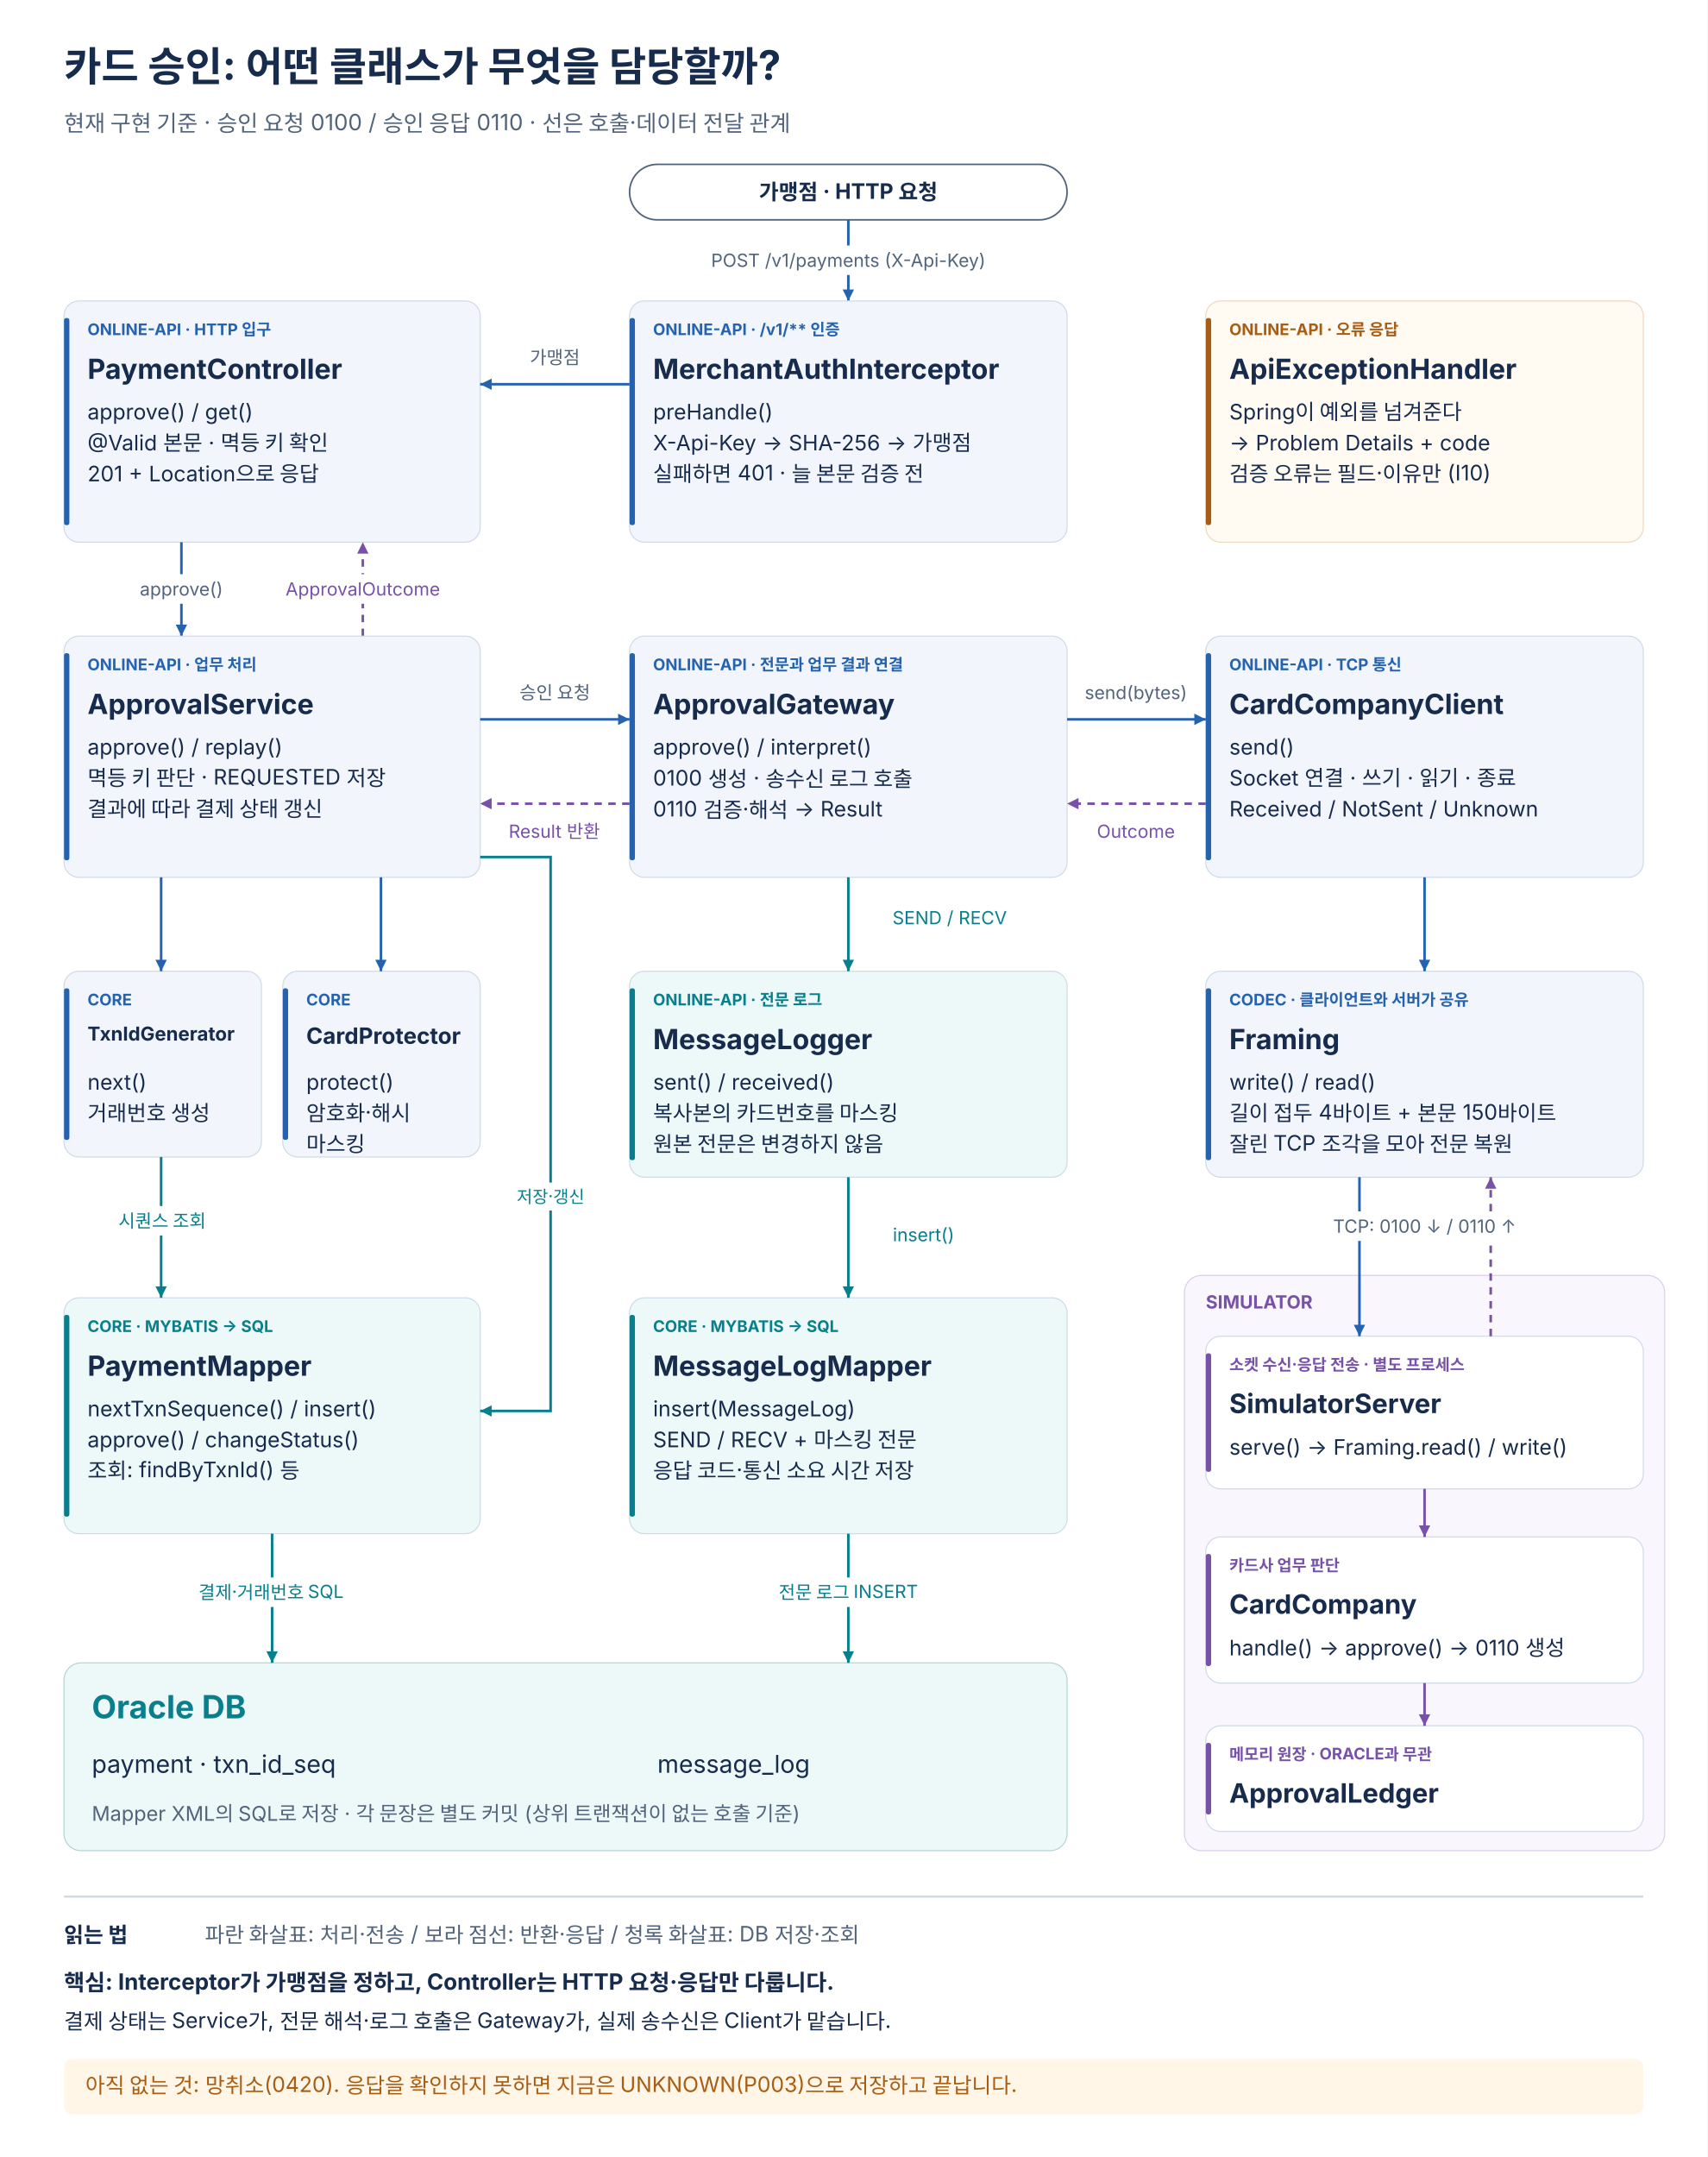
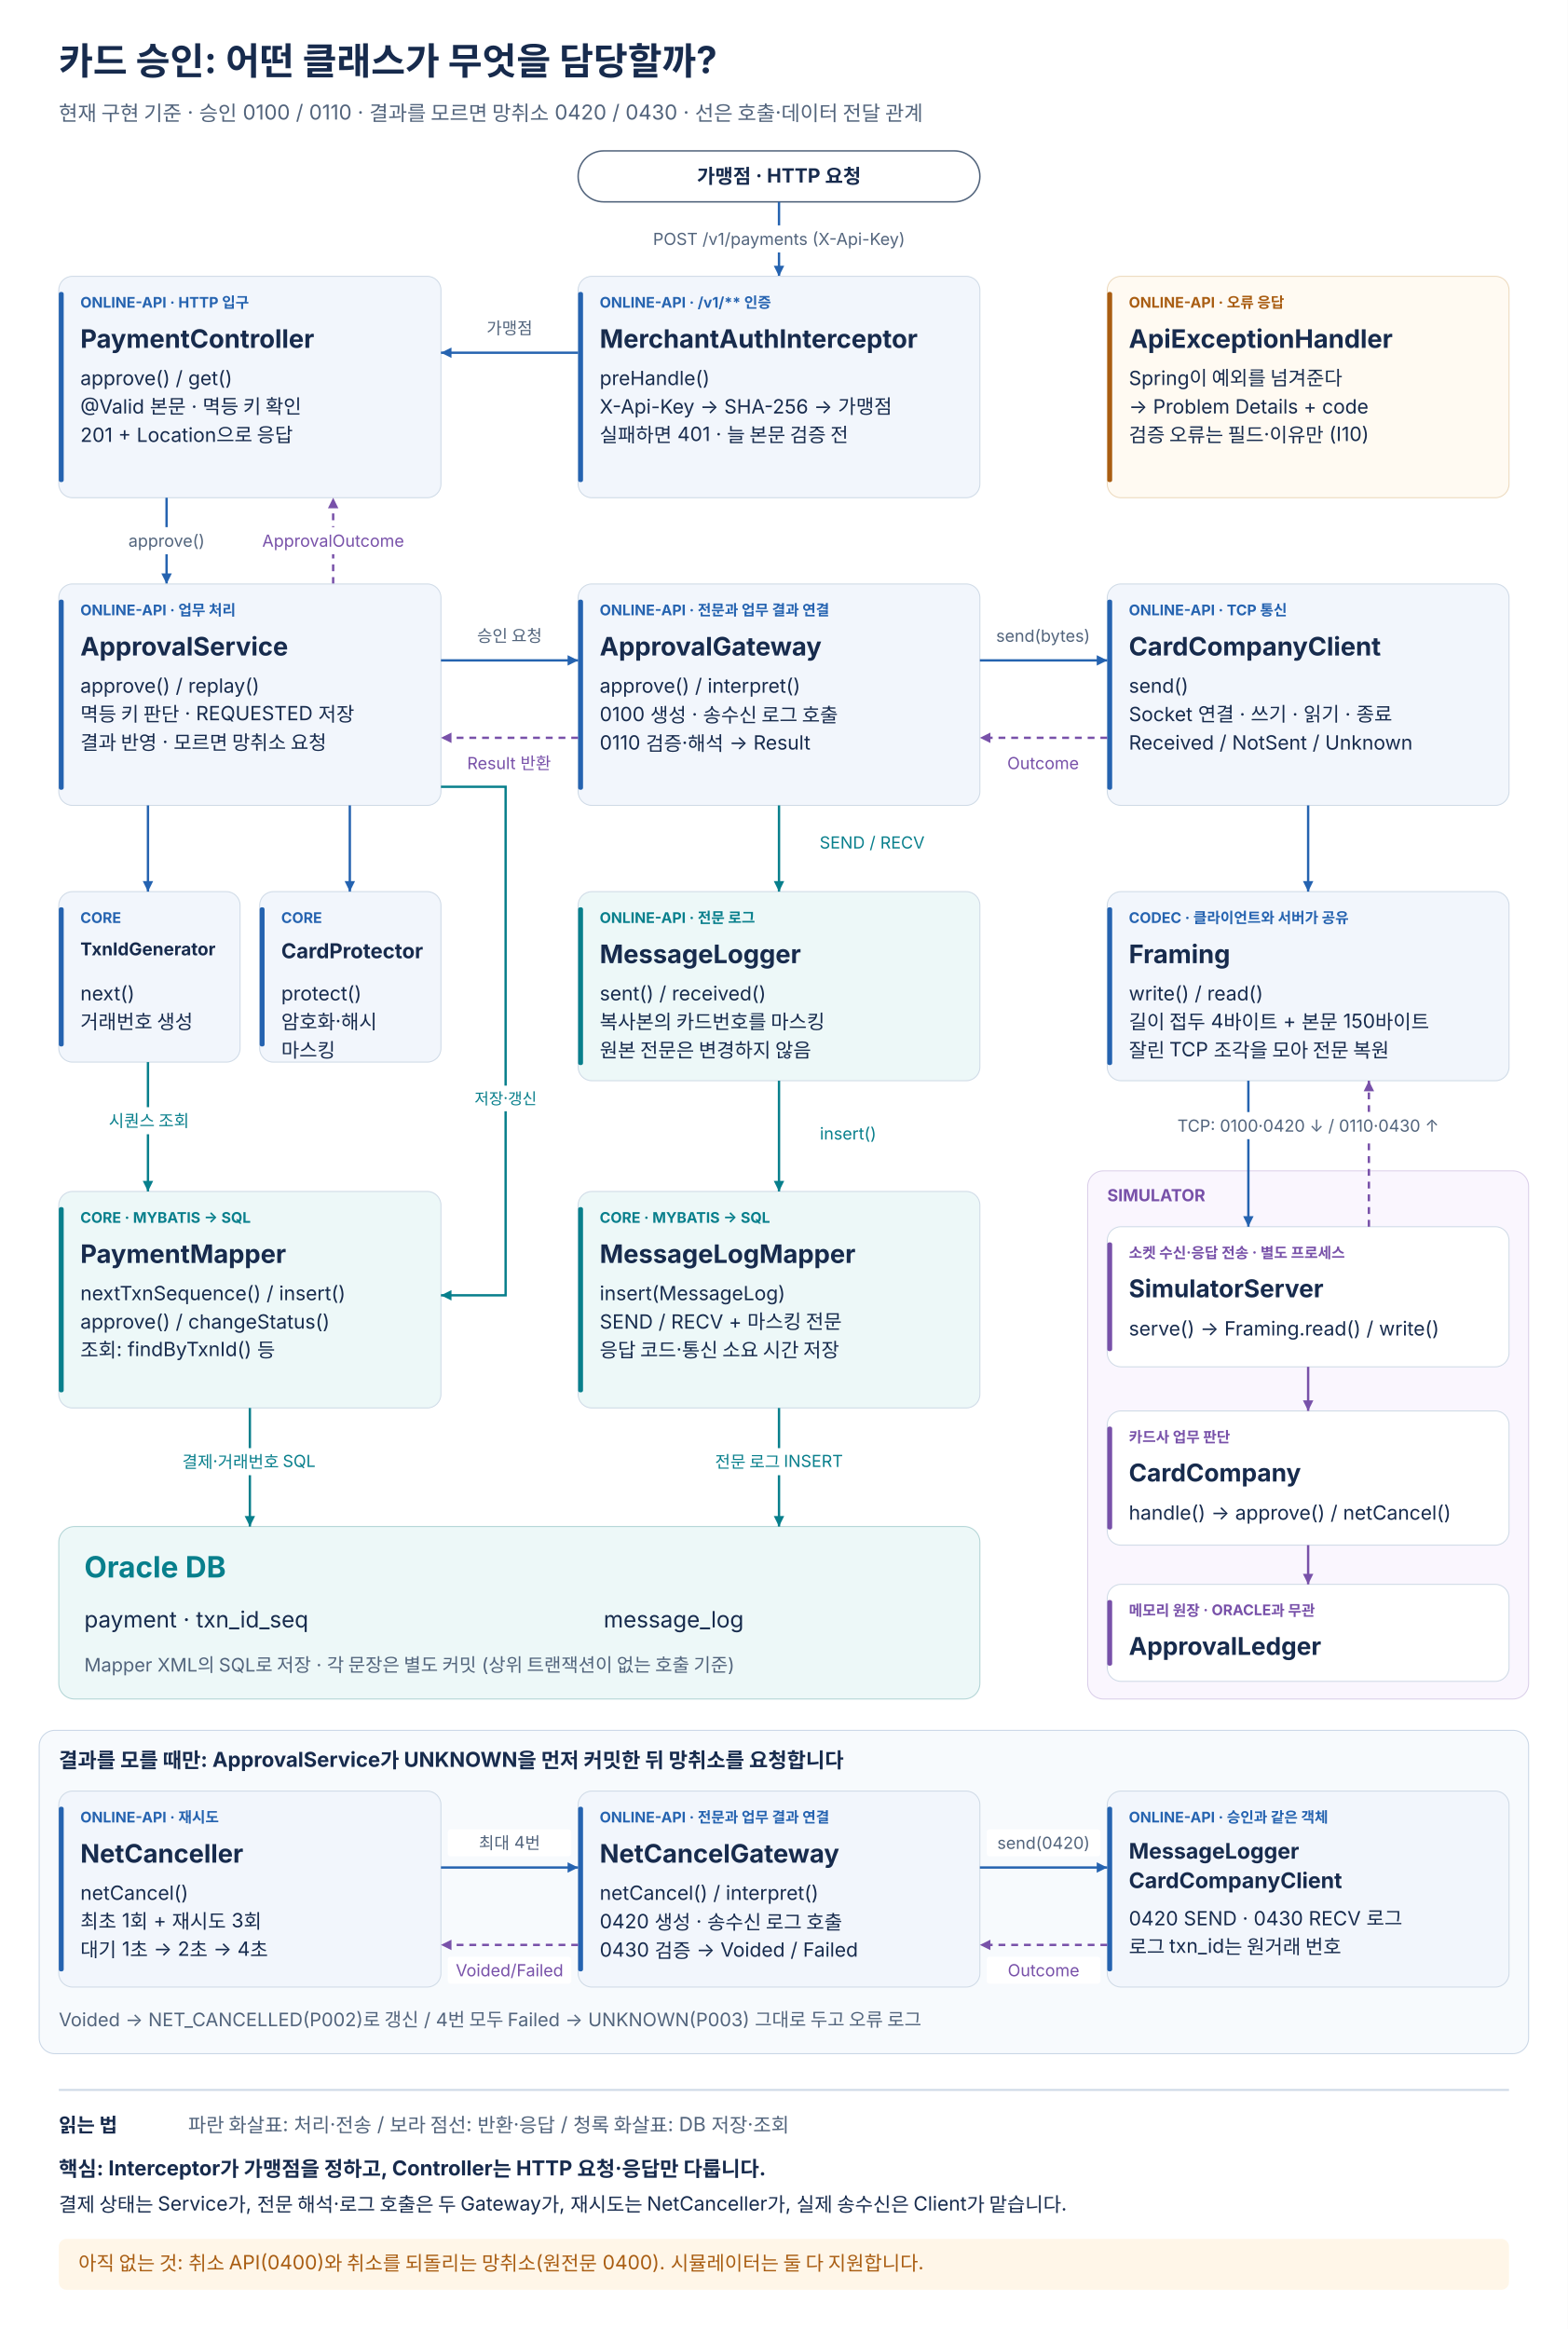
- <svg xmlns="http://www.w3.org/2000/svg" width="1600" height="2021" viewBox="0 0 1600 2021" role="img" aria-labelledby="title desc">
+ <svg xmlns="http://www.w3.org/2000/svg" width="1600" height="2377" viewBox="0 0 1600 2377" role="img" aria-labelledby="title desc">
  <g font-family="-apple-system, BlinkMacSystemFont, Apple SD Gothic Neo, Malgun Gothic, sans-serif">
-     <rect x="0" y="0" width="1600" height="2021" rx="0" fill="#ffffff" />
+     <rect x="0" y="0" width="1600" height="2377" rx="0" fill="#ffffff" />
    <text x="60" y="76.0" font-size="38" font-weight="700" fill="#172b4d" text-anchor="start">카드 승인: 어떤 클래스가 무엇을 담당할까?</text>
-     <text x="60" y="123.0" font-size="21" font-weight="400" fill="#52647c" text-anchor="start">현재 구현 기준 · 승인 요청 0100 / 승인 응답 0110 · 선은 호출·데이터 전달 관계</text>
+     <text x="60" y="123.0" font-size="21" font-weight="400" fill="#52647c" text-anchor="start">현재 구현 기준 · 승인 0100 / 0110 · 결과를 모르면 망취소 0420 / 0430 · 선은 호출·데이터 전달 관계</text>
    <rect x="590" y="154" width="410" height="52" rx="26" fill="#ffffff" stroke="#52647c" stroke-width="1.5" />
    <text x="795" y="187.0" font-size="20" font-weight="700" fill="#172b4d" text-anchor="middle">가맹점 · HTTP 요청</text>
    <path d="M 795.00,206.00 L 795.00,282.00" fill="none" stroke="#2563b0" stroke-width="2.4" />
    <path d="M 795.00,282.00 L 789.67,271.25 L 800.33,271.25 Z" fill="#2563b0" stroke="none" stroke-width="0" />
    <rect x="643" y="230" width="304" height="27.65" rx="3" fill="#ffffff" />
    <text x="795" y="250.0" font-size="17" font-weight="400" fill="#52647c" text-anchor="middle">POST /v1/payments (X-Api-Key)</text>
    <rect x="60" y="282" width="390" height="226" rx="14" fill="#f2f6fc" stroke="#cfdae6" />
    <rect x="60" y="298" width="5" height="194" rx="2" fill="#2563b0" />
    <text x="82" y="314.0" font-size="15" font-weight="700" fill="#2563b0" text-anchor="start">ONLINE-API · HTTP 입구</text>
    <text x="82" y="355.0" font-size="26" font-weight="700" fill="#172b4d" text-anchor="start">PaymentController</text>
    <text x="82" y="393.0" font-size="20" font-weight="400" fill="#172b4d" text-anchor="start">approve() / get()</text>
    <text x="82" y="422.0" font-size="20" font-weight="400" fill="#172b4d" text-anchor="start">@Valid 본문 · 멱등 키 확인</text>
    <text x="82" y="451.0" font-size="20" font-weight="400" fill="#172b4d" text-anchor="start">201 + Location으로 응답</text>
    <rect x="590" y="282" width="410" height="226" rx="14" fill="#f2f6fc" stroke="#cfdae6" />
    <rect x="590" y="298" width="5" height="194" rx="2" fill="#2563b0" />
    <text x="612" y="314.0" font-size="15" font-weight="700" fill="#2563b0" text-anchor="start">ONLINE-API · /v1/** 인증</text>
    <text x="612" y="355.0" font-size="26" font-weight="700" fill="#172b4d" text-anchor="start">MerchantAuthInterceptor</text>
    <text x="612" y="393.0" font-size="20" font-weight="400" fill="#172b4d" text-anchor="start">preHandle()</text>
    <text x="612" y="422.0" font-size="20" font-weight="400" fill="#172b4d" text-anchor="start">X-Api-Key → SHA-256 → 가맹점</text>
    <text x="612" y="451.0" font-size="20" font-weight="400" fill="#172b4d" text-anchor="start">실패하면 401 · 늘 본문 검증 전</text>
    <rect x="1130" y="282" width="410" height="226" rx="14" fill="#fffaf2" stroke="#ecd9bd" />
    <rect x="1130" y="298" width="5" height="194" rx="2" fill="#a95d12" />
    <text x="1152" y="314.0" font-size="15" font-weight="700" fill="#a95d12" text-anchor="start">ONLINE-API · 오류 응답</text>
    <text x="1152" y="355.0" font-size="26" font-weight="700" fill="#172b4d" text-anchor="start">ApiExceptionHandler</text>
    <text x="1152" y="393.0" font-size="20" font-weight="400" fill="#172b4d" text-anchor="start">Spring이 예외를 넘겨준다</text>
    <text x="1152" y="422.0" font-size="20" font-weight="400" fill="#172b4d" text-anchor="start">→ Problem Details + code</text>
    <text x="1152" y="451.0" font-size="20" font-weight="400" fill="#172b4d" text-anchor="start">검증 오류는 필드·이유만 (I10)</text>
    <path d="M 590.00,360.00 L 450.00,360.00" fill="none" stroke="#2563b0" stroke-width="2.4" />
    <path d="M 450.00,360.00 L 460.75,365.33 L 460.75,354.67 Z" fill="#2563b0" stroke="none" stroke-width="0" />
    <rect x="480" y="321" width="79" height="27.65" rx="3" fill="#ffffff" />
    <text x="520" y="341.0" font-size="17" font-weight="400" fill="#52647c" text-anchor="middle">가맹점</text>
    <path d="M 170.00,508.00 L 170.00,596.00" fill="none" stroke="#2563b0" stroke-width="2.4" />
    <path d="M 170.00,596.00 L 164.67,585.25 L 175.33,585.25 Z" fill="#2563b0" stroke="none" stroke-width="0" />
    <rect x="113" y="538" width="114" height="27.65" rx="3" fill="#ffffff" />
    <text x="170" y="558.0" font-size="17" font-weight="400" fill="#52647c" text-anchor="middle">approve()</text>
    <path d="M 340.00,596.00 L 340.00,508.00" fill="none" stroke="#7851a9" stroke-width="2.4" stroke-dasharray="7 6" />
    <path d="M 340.00,508.00 L 334.67,518.75 L 345.33,518.75 Z" fill="#7851a9" stroke="none" stroke-width="0" />
    <rect x="254" y="538" width="171" height="27.65" rx="3" fill="#ffffff" />
    <text x="340" y="558.0" font-size="17" font-weight="400" fill="#7851a9" text-anchor="middle">ApprovalOutcome</text>
    <rect x="60" y="596" width="390" height="226" rx="14" fill="#f2f6fc" stroke="#cfdae6" />
    <rect x="60" y="612" width="5" height="194" rx="2" fill="#2563b0" />
    <text x="82" y="628" font-size="15" font-weight="700" fill="#2563b0" text-anchor="start">ONLINE-API · 업무 처리</text>
    <text x="82" y="669" font-size="26" font-weight="700" fill="#172b4d" text-anchor="start">ApprovalService</text>
    <text x="82" y="707" font-size="20" font-weight="400" fill="#172b4d" text-anchor="start">approve() / replay()</text>
    <text x="82" y="736" font-size="20" font-weight="400" fill="#172b4d" text-anchor="start">멱등 키 판단 · REQUESTED 저장</text>
-     <text x="82" y="765" font-size="20" font-weight="400" fill="#172b4d" text-anchor="start">결과에 따라 결제 상태 갱신</text>
+     <text x="82" y="765" font-size="20" font-weight="400" fill="#172b4d" text-anchor="start">결과 반영 · 모르면 망취소 요청</text>
    <rect x="590" y="596" width="410" height="226" rx="14" fill="#f2f6fc" stroke="#cfdae6" />
    <rect x="590" y="612" width="5" height="194" rx="2" fill="#2563b0" />
    <text x="612" y="628" font-size="15" font-weight="700" fill="#2563b0" text-anchor="start">ONLINE-API · 전문과 업무 결과 연결</text>
    <text x="612" y="669" font-size="26" font-weight="700" fill="#172b4d" text-anchor="start">ApprovalGateway</text>
    <text x="612" y="707" font-size="20" font-weight="400" fill="#172b4d" text-anchor="start">approve() / interpret()</text>
    <text x="612" y="736" font-size="20" font-weight="400" fill="#172b4d" text-anchor="start">0100 생성 · 송수신 로그 호출</text>
    <text x="612" y="765" font-size="20" font-weight="400" fill="#172b4d" text-anchor="start">0110 검증·해석 → Result</text>
    <rect x="1130" y="596" width="410" height="226" rx="14" fill="#f2f6fc" stroke="#cfdae6" />
    <rect x="1130" y="612" width="5" height="194" rx="2" fill="#2563b0" />
    <text x="1152" y="628" font-size="15" font-weight="700" fill="#2563b0" text-anchor="start">ONLINE-API · TCP 통신</text>
    <text x="1152" y="669" font-size="26" font-weight="700" fill="#172b4d" text-anchor="start">CardCompanyClient</text>
    <text x="1152" y="707" font-size="20" font-weight="400" fill="#172b4d" text-anchor="start">send()</text>
    <text x="1152" y="736" font-size="20" font-weight="400" fill="#172b4d" text-anchor="start">Socket 연결 · 쓰기 · 읽기 · 종료</text>
    <text x="1152" y="765" font-size="20" font-weight="400" fill="#172b4d" text-anchor="start">Received / NotSent / Unknown</text>
    <path d="M 450.00,674.00 L 590.00,674.00" fill="none" stroke="#2563b0" stroke-width="2.4" />
    <path d="M 590.00,674.00 L 579.25,679.33 L 579.25,668.67 Z" fill="#2563b0" stroke="none" stroke-width="0" />
    <rect x="458" y="635" width="124" height="27.65" rx="3" fill="#ffffff" />
    <text x="520.0" y="655" font-size="17" font-weight="400" fill="#52647c" text-anchor="middle">승인 요청</text>
    <path d="M 590.00,753.00 L 450.00,753.00" fill="none" stroke="#7851a9" stroke-width="2.4" stroke-dasharray="7 6" />
    <path d="M 450.00,753.00 L 460.75,747.67 L 460.75,758.33 Z" fill="#7851a9" stroke="none" stroke-width="0" />
    <rect x="456" y="765" width="127" height="27.65" rx="3" fill="#ffffff" />
    <text x="519.5" y="785" font-size="17" font-weight="400" fill="#7851a9" text-anchor="middle">Result 반환</text>
    <path d="M 1000.00,674.00 L 1130.00,674.00" fill="none" stroke="#2563b0" stroke-width="2.4" />
    <path d="M 1130.00,674.00 L 1119.25,679.33 L 1119.25,668.67 Z" fill="#2563b0" stroke="none" stroke-width="0" />
    <rect x="1003" y="635" width="123" height="27.65" rx="3" fill="#ffffff" />
    <text x="1064.5" y="655" font-size="17" font-weight="400" fill="#52647c" text-anchor="middle">send(bytes)</text>
    <path d="M 1130.00,753.00 L 1000.00,753.00" fill="none" stroke="#7851a9" stroke-width="2.4" stroke-dasharray="7 6" />
    <path d="M 1000.00,753.00 L 1010.75,747.67 L 1010.75,758.33 Z" fill="#7851a9" stroke="none" stroke-width="0" />
    <rect x="1003" y="765" width="123" height="27.65" rx="3" fill="#ffffff" />
    <text x="1064.5" y="785" font-size="17" font-weight="400" fill="#7851a9" text-anchor="middle">Outcome</text>
    <rect x="60" y="910" width="185" height="174" rx="14" fill="#f2f6fc" stroke="#cfdae6" />
    <rect x="60" y="926" width="5" height="142" rx="2" fill="#2563b0" />
    <text x="82" y="942" font-size="15" font-weight="700" fill="#2563b0" text-anchor="start">CORE</text>
    <text x="82" y="975" font-size="18" font-weight="700" fill="#172b4d" text-anchor="start">TxnIdGenerator</text>
    <text x="82" y="1021" font-size="20" font-weight="400" fill="#172b4d" text-anchor="start">next()</text>
    <text x="82" y="1050" font-size="20" font-weight="400" fill="#172b4d" text-anchor="start">거래번호 생성</text>
    <rect x="265" y="910" width="185" height="174" rx="14" fill="#f2f6fc" stroke="#cfdae6" />
    <rect x="265" y="926" width="5" height="142" rx="2" fill="#2563b0" />
    <text x="287" y="942" font-size="15" font-weight="700" fill="#2563b0" text-anchor="start">CORE</text>
    <text x="287" y="978" font-size="21" font-weight="700" fill="#172b4d" text-anchor="start">CardProtector</text>
    <text x="287" y="1021" font-size="20" font-weight="400" fill="#172b4d" text-anchor="start">protect()</text>
    <text x="287" y="1050" font-size="20" font-weight="400" fill="#172b4d" text-anchor="start">암호화·해시</text>
    <text x="287" y="1079" font-size="20" font-weight="400" fill="#172b4d" text-anchor="start">마스킹</text>
    <path d="M 151.00,822.00 L 151.00,910.00" fill="none" stroke="#2563b0" stroke-width="2.4" />
    <path d="M 151.00,910.00 L 145.67,899.25 L 156.33,899.25 Z" fill="#2563b0" stroke="none" stroke-width="0" />
    <path d="M 357.00,822.00 L 357.00,910.00" fill="none" stroke="#2563b0" stroke-width="2.4" />
    <path d="M 357.00,910.00 L 351.67,899.25 L 362.33,899.25 Z" fill="#2563b0" stroke="none" stroke-width="0" />
    <rect x="590" y="910" width="410" height="193" rx="14" fill="#edf8f8" stroke="#cfdae6" />
    <rect x="590" y="926" width="5" height="161" rx="2" fill="#087f8c" />
    <text x="612" y="942" font-size="15" font-weight="700" fill="#087f8c" text-anchor="start">ONLINE-API · 전문 로그</text>
    <text x="612" y="983" font-size="26" font-weight="700" fill="#172b4d" text-anchor="start">MessageLogger</text>
    <text x="612" y="1021" font-size="20" font-weight="400" fill="#172b4d" text-anchor="start">sent() / received()</text>
    <text x="612" y="1050" font-size="20" font-weight="400" fill="#172b4d" text-anchor="start">복사본의 카드번호를 마스킹</text>
    <text x="612" y="1079" font-size="20" font-weight="400" fill="#172b4d" text-anchor="start">원본 전문은 변경하지 않음</text>
    <path d="M 795.00,822.00 L 795.00,910.00" fill="none" stroke="#087f8c" stroke-width="2.4" />
    <path d="M 795.00,910.00 L 789.67,899.25 L 800.33,899.25 Z" fill="#087f8c" stroke="none" stroke-width="0" />
    <rect x="809" y="846" width="162" height="27.65" rx="3" fill="#ffffff" />
    <text x="890.0" y="866" font-size="17" font-weight="400" fill="#087f8c" text-anchor="middle">SEND / RECV</text>
    <rect x="1130" y="910" width="410" height="193" rx="14" fill="#f2f6fc" stroke="#cfdae6" />
    <rect x="1130" y="926" width="5" height="161" rx="2" fill="#2563b0" />
    <text x="1152" y="942" font-size="15" font-weight="700" fill="#2563b0" text-anchor="start">CODEC · 클라이언트와 서버가 공유</text>
    <text x="1152" y="983" font-size="26" font-weight="700" fill="#172b4d" text-anchor="start">Framing</text>
    <text x="1152" y="1021" font-size="20" font-weight="400" fill="#172b4d" text-anchor="start">write() / read()</text>
    <text x="1152" y="1050" font-size="20" font-weight="400" fill="#172b4d" text-anchor="start">길이 접두 4바이트 + 본문 150바이트</text>
    <text x="1152" y="1079" font-size="20" font-weight="400" fill="#172b4d" text-anchor="start">잘린 TCP 조각을 모아 전문 복원</text>
    <path d="M 1335.00,822.00 L 1335.00,910.00" fill="none" stroke="#2563b0" stroke-width="2.4" />
    <path d="M 1335.00,910.00 L 1329.67,899.25 L 1340.33,899.25 Z" fill="#2563b0" stroke="none" stroke-width="0" />
    <rect x="60" y="1216" width="390" height="221" rx="14" fill="#edf8f8" stroke="#cfdae6" />
    <rect x="60" y="1232" width="5" height="189" rx="2" fill="#087f8c" />
    <text x="82" y="1248" font-size="15" font-weight="700" fill="#087f8c" text-anchor="start">CORE · MYBATIS → SQL</text>
    <text x="82" y="1289" font-size="26" font-weight="700" fill="#172b4d" text-anchor="start">PaymentMapper</text>
    <text x="82" y="1327" font-size="20" font-weight="400" fill="#172b4d" text-anchor="start">nextTxnSequence() / insert()</text>
    <text x="82" y="1356" font-size="20" font-weight="400" fill="#172b4d" text-anchor="start">approve() / changeStatus()</text>
    <text x="82" y="1385" font-size="20" font-weight="400" fill="#172b4d" text-anchor="start">조회: findByTxnId() 등</text>
    <path d="M 151.00,1084.00 L 151.00,1216.00" fill="none" stroke="#087f8c" stroke-width="2.4" />
    <path d="M 151.00,1216.00 L 145.67,1205.25 L 156.33,1205.25 Z" fill="#087f8c" stroke="none" stroke-width="0" />
    <rect x="59" y="1130" width="186" height="27.65" rx="3" fill="#ffffff" />
    <text x="152.0" y="1150" font-size="17" font-weight="400" fill="#087f8c" text-anchor="middle">시퀀스 조회</text>
    <path d="M 450.00,803.00 L 516.00,803.00 L 516.00,1322.00 L 450.00,1322.00" fill="none" stroke="#087f8c" stroke-width="2.4" />
    <path d="M 450.00,1322.00 L 460.75,1316.67 L 460.75,1327.33 Z" fill="#087f8c" stroke="none" stroke-width="0" />
    <rect x="463" y="1108" width="106" height="26.2" rx="3" fill="#ffffff" />
    <text x="516.0" y="1127" font-size="16" font-weight="400" fill="#087f8c" text-anchor="middle">저장·갱신</text>
    <rect x="590" y="1216" width="410" height="221" rx="14" fill="#edf8f8" stroke="#cfdae6" />
    <rect x="590" y="1232" width="5" height="189" rx="2" fill="#087f8c" />
    <text x="612" y="1248" font-size="15" font-weight="700" fill="#087f8c" text-anchor="start">CORE · MYBATIS → SQL</text>
    <text x="612" y="1289" font-size="26" font-weight="700" fill="#172b4d" text-anchor="start">MessageLogMapper</text>
    <text x="612" y="1327" font-size="20" font-weight="400" fill="#172b4d" text-anchor="start">insert(MessageLog)</text>
    <text x="612" y="1356" font-size="20" font-weight="400" fill="#172b4d" text-anchor="start">SEND / RECV + 마스킹 전문</text>
    <text x="612" y="1385" font-size="20" font-weight="400" fill="#172b4d" text-anchor="start">응답 코드·통신 소요 시간 저장</text>
    <path d="M 795.00,1103.00 L 795.00,1216.00" fill="none" stroke="#087f8c" stroke-width="2.4" />
    <path d="M 795.00,1216.00 L 789.67,1205.25 L 800.33,1205.25 Z" fill="#087f8c" stroke="none" stroke-width="0" />
    <rect x="807" y="1143" width="117" height="27.65" rx="3" fill="#ffffff" />
    <text x="865.5" y="1163" font-size="17" font-weight="400" fill="#087f8c" text-anchor="middle">insert()</text>
    <rect x="1110" y="1195" width="450" height="539" rx="16" fill="#faf6fe" stroke="#dacee9" />
    <text x="1130" y="1226" font-size="17" font-weight="700" fill="#7851a9" text-anchor="start">SIMULATOR</text>
    <rect x="1130" y="1252" width="410" height="143" rx="14" fill="#ffffff" stroke="#cfdae6" />
    <rect x="1130" y="1268" width="5" height="111" rx="2" fill="#7851a9" />
    <text x="1152" y="1284" font-size="15" font-weight="700" fill="#7851a9" text-anchor="start">소켓 수신·응답 전송 · 별도 프로세스</text>
    <text x="1152" y="1324" font-size="25" font-weight="700" fill="#172b4d" text-anchor="start">SimulatorServer</text>
    <text x="1152" y="1363" font-size="20" font-weight="400" fill="#172b4d" text-anchor="start">serve() → Framing.read() / write()</text>
    <path d="M 1274.00,1103.00 L 1274.00,1252.00" fill="none" stroke="#2563b0" stroke-width="2.4" />
    <path d="M 1274.00,1252.00 L 1268.67,1241.25 L 1279.33,1241.25 Z" fill="#2563b0" stroke="none" stroke-width="0" />
    <path d="M 1397.00,1252.00 L 1397.00,1103.00" fill="none" stroke="#7851a9" stroke-width="2.4" stroke-dasharray="7 6" />
    <path d="M 1397.00,1103.00 L 1402.33,1113.75 L 1391.67,1113.75 Z" fill="#7851a9" stroke="none" stroke-width="0" />
    <rect x="1149" y="1135" width="372" height="27.65" rx="3" fill="#ffffff" />
-     <text x="1335.0" y="1155" font-size="17" font-weight="400" fill="#52647c" text-anchor="middle">TCP: 0100 ↓   /   0110 ↑</text>
+     <text x="1335.0" y="1155" font-size="17" font-weight="400" fill="#52647c" text-anchor="middle">TCP: 0100·0420 ↓   /   0110·0430 ↑</text>
    <rect x="1130" y="1440" width="410" height="137" rx="14" fill="#ffffff" stroke="#cfdae6" />
    <rect x="1130" y="1456" width="5" height="105" rx="2" fill="#7851a9" />
    <text x="1152" y="1472" font-size="15" font-weight="700" fill="#7851a9" text-anchor="start">카드사 업무 판단</text>
    <text x="1152" y="1512" font-size="25" font-weight="700" fill="#172b4d" text-anchor="start">CardCompany</text>
-     <text x="1152" y="1551" font-size="20" font-weight="400" fill="#172b4d" text-anchor="start">handle() → approve() → 0110 생성</text>
+     <text x="1152" y="1551" font-size="20" font-weight="400" fill="#172b4d" text-anchor="start">handle() → approve() / netCancel()</text>
    <path d="M 1335.00,1395.00 L 1335.00,1440.00" fill="none" stroke="#7851a9" stroke-width="2.4" />
    <path d="M 1335.00,1440.00 L 1329.67,1429.25 L 1340.33,1429.25 Z" fill="#7851a9" stroke="none" stroke-width="0" />
    <rect x="1130" y="1617" width="410" height="99" rx="14" fill="#ffffff" stroke="#cfdae6" />
    <rect x="1130" y="1633" width="5" height="67" rx="2" fill="#7851a9" />
    <text x="1152" y="1649" font-size="15" font-weight="700" fill="#7851a9" text-anchor="start">메모리 원장 · ORACLE과 무관</text>
    <text x="1152" y="1689" font-size="25" font-weight="700" fill="#172b4d" text-anchor="start">ApprovalLedger</text>
    <text x="1152" y="1728" font-size="20" font-weight="400" fill="#172b4d" text-anchor="start" />
    <path d="M 1335.00,1577.00 L 1335.00,1617.00" fill="none" stroke="#7851a9" stroke-width="2.4" />
    <path d="M 1335.00,1617.00 L 1329.67,1606.25 L 1340.33,1606.25 Z" fill="#7851a9" stroke="none" stroke-width="0" />
    <rect x="60" y="1558" width="940" height="176" rx="16" fill="#edf8f8" stroke="#b2d4d5" />
    <text x="86" y="1610" font-size="30" font-weight="700" fill="#087f8c" text-anchor="start">Oracle DB</text>
    <text x="86" y="1661" font-size="23" font-weight="400" fill="#172b4d" text-anchor="start">payment · txn_id_seq</text>
    <text x="616" y="1661" font-size="23" font-weight="400" fill="#172b4d" text-anchor="start">message_log</text>
    <text x="86" y="1706" font-size="19" font-weight="400" fill="#52647c" text-anchor="start">Mapper XML의 SQL로 저장 · 각 문장은 별도 커밋 (상위 트랜잭션이 없는 호출 기준)</text>
    <path d="M 255.00,1437.00 L 255.00,1558.00" fill="none" stroke="#087f8c" stroke-width="2.4" />
    <path d="M 255.00,1558.00 L 249.67,1547.25 L 260.33,1547.25 Z" fill="#087f8c" stroke="none" stroke-width="0" />
    <rect x="93" y="1478" width="322" height="27.65" rx="3" fill="#ffffff" />
    <text x="254.0" y="1498" font-size="17" font-weight="400" fill="#087f8c" text-anchor="middle">결제·거래번호 SQL</text>
    <path d="M 795.00,1437.00 L 795.00,1558.00" fill="none" stroke="#087f8c" stroke-width="2.4" />
    <path d="M 795.00,1558.00 L 789.67,1547.25 L 800.33,1547.25 Z" fill="#087f8c" stroke="none" stroke-width="0" />
    <rect x="647" y="1478" width="296" height="27.65" rx="3" fill="#ffffff" />
    <text x="795.0" y="1498" font-size="17" font-weight="400" fill="#087f8c" text-anchor="middle">전문 로그 INSERT</text>
-     <path d="M 60.00,1777.00 L 1540.00,1777.00" fill="none" stroke="#cfdae6" stroke-width="2" />
-     <text x="60" y="1820" font-size="20" font-weight="700" fill="#172b4d" text-anchor="start">읽는 법</text>
-     <text x="192" y="1820" font-size="20" font-weight="400" fill="#52647c" text-anchor="start">파란 화살표: 처리·전송   /   보라 점선: 반환·응답   /   청록 화살표: DB 저장·조회</text>
-     <text x="60" y="1865.0" font-size="21" font-weight="700" fill="#172b4d" text-anchor="start">핵심: Interceptor가 가맹점을 정하고, Controller는 HTTP 요청·응답만 다룹니다.</text>
-     <text x="60" y="1901.0" font-size="20" font-weight="400" fill="#172b4d" text-anchor="start">결제 상태는 Service가, 전문 해석·로그 호출은 Gateway가, 실제 송수신은 Client가 맡습니다.</text>
-     <rect x="60" y="1929" width="1480" height="52" rx="8" fill="#fff6e8" />
-     <text x="80" y="1961.0" font-size="20" font-weight="400" fill="#a95d12" text-anchor="start">아직 없는 것: 망취소(0420). 응답을 확인하지 못하면 지금은 UNKNOWN(P003)으로 저장하고 끝납니다.</text>
+     <rect x="40" y="1766" width="1520" height="330" rx="16" fill="#f7fafd" stroke="#c9d6e6" />
+     <text x="60" y="1804" font-size="21" font-weight="700" fill="#172b4d" text-anchor="start">결과를 모를 때만: ApprovalService가 UNKNOWN을 먼저 커밋한 뒤 망취소를 요청합니다</text>
+     <rect x="60" y="1828" width="390" height="200" rx="14" fill="#f2f6fc" stroke="#cfdae6" />
+     <rect x="60" y="1844" width="5" height="168" rx="2" fill="#2563b0" />
+     <text x="82" y="1860" font-size="15" font-weight="700" fill="#2563b0" text-anchor="start">ONLINE-API · 재시도</text>
+     <text x="82" y="1901" font-size="26" font-weight="700" fill="#172b4d" text-anchor="start">NetCanceller</text>
+     <text x="82" y="1939" font-size="20" font-weight="400" fill="#172b4d" text-anchor="start">netCancel()</text>
+     <text x="82" y="1968" font-size="20" font-weight="400" fill="#172b4d" text-anchor="start">최초 1회 + 재시도 3회</text>
+     <text x="82" y="1997" font-size="20" font-weight="400" fill="#172b4d" text-anchor="start">대기 1초 → 2초 → 4초</text>
+     <rect x="590" y="1828" width="410" height="200" rx="14" fill="#f2f6fc" stroke="#cfdae6" />
+     <rect x="590" y="1844" width="5" height="168" rx="2" fill="#2563b0" />
+     <text x="612" y="1860" font-size="15" font-weight="700" fill="#2563b0" text-anchor="start">ONLINE-API · 전문과 업무 결과 연결</text>
+     <text x="612" y="1901" font-size="26" font-weight="700" fill="#172b4d" text-anchor="start">NetCancelGateway</text>
+     <text x="612" y="1939" font-size="20" font-weight="400" fill="#172b4d" text-anchor="start">netCancel() / interpret()</text>
+     <text x="612" y="1968" font-size="20" font-weight="400" fill="#172b4d" text-anchor="start">0420 생성 · 송수신 로그 호출</text>
+     <text x="612" y="1997" font-size="20" font-weight="400" fill="#172b4d" text-anchor="start">0430 검증 → Voided / Failed</text>
+     <rect x="1130" y="1828" width="410" height="200" rx="14" fill="#f2f6fc" stroke="#cfdae6" />
+     <rect x="1130" y="1844" width="5" height="168" rx="2" fill="#2563b0" />
+     <text x="1152" y="1860" font-size="15" font-weight="700" fill="#2563b0" text-anchor="start">ONLINE-API · 승인과 같은 객체</text>
+     <text x="1152" y="1897" font-size="22" font-weight="700" fill="#172b4d" text-anchor="start">MessageLogger</text>
+     <text x="1152" y="1927" font-size="22" font-weight="700" fill="#172b4d" text-anchor="start">CardCompanyClient</text>
+     <text x="1152" y="1965" font-size="20" font-weight="400" fill="#172b4d" text-anchor="start">0420 SEND · 0430 RECV 로그</text>
+     <text x="1152" y="1994" font-size="20" font-weight="400" fill="#172b4d" text-anchor="start">로그 txn_id는 원거래 번호</text>
+     <path d="M 450.00,1906.00 L 590.00,1906.00" fill="none" stroke="#2563b0" stroke-width="2.4" />
+     <path d="M 590.00,1906.00 L 579.25,1911.33 L 579.25,1900.67 Z" fill="#2563b0" stroke="none" stroke-width="0" />
+     <rect x="457" y="1867" width="126" height="27.65" rx="3" fill="#ffffff" />
+     <text x="520.0" y="1887" font-size="17" font-weight="400" fill="#52647c" text-anchor="middle">최대 4번</text>
+     <path d="M 590.00,1985.00 L 450.00,1985.00" fill="none" stroke="#7851a9" stroke-width="2.4" stroke-dasharray="7 6" />
+     <path d="M 450.00,1985.00 L 460.75,1979.67 L 460.75,1990.33 Z" fill="#7851a9" stroke="none" stroke-width="0" />
+     <rect x="457" y="1997" width="126" height="27.65" rx="3" fill="#ffffff" />
+     <text x="520.0" y="2017" font-size="17" font-weight="400" fill="#7851a9" text-anchor="middle">Voided/Failed</text>
+     <path d="M 1000.00,1906.00 L 1130.00,1906.00" fill="none" stroke="#2563b0" stroke-width="2.4" />
+     <path d="M 1130.00,1906.00 L 1119.25,1911.33 L 1119.25,1900.67 Z" fill="#2563b0" stroke="none" stroke-width="0" />
+     <rect x="1007" y="1867" width="116" height="27.65" rx="3" fill="#ffffff" />
+     <text x="1065.0" y="1887" font-size="17" font-weight="400" fill="#52647c" text-anchor="middle">send(0420)</text>
+     <path d="M 1130.00,1985.00 L 1000.00,1985.00" fill="none" stroke="#7851a9" stroke-width="2.4" stroke-dasharray="7 6" />
+     <path d="M 1000.00,1985.00 L 1010.75,1979.67 L 1010.75,1990.33 Z" fill="#7851a9" stroke="none" stroke-width="0" />
+     <rect x="1007" y="1997" width="116" height="27.65" rx="3" fill="#ffffff" />
+     <text x="1065.0" y="2017" font-size="17" font-weight="400" fill="#7851a9" text-anchor="middle">Outcome</text>
+     <text x="60" y="2068" font-size="19" font-weight="400" fill="#52647c" text-anchor="start">Voided → NET_CANCELLED(P002)로 갱신   /   4번 모두 Failed → UNKNOWN(P003) 그대로 두고 오류 로그</text>
+     <path d="M 60.00,2133.00 L 1540.00,2133.00" fill="none" stroke="#cfdae6" stroke-width="2" />
+     <text x="60" y="2176" font-size="20" font-weight="700" fill="#172b4d" text-anchor="start">읽는 법</text>
+     <text x="192" y="2176" font-size="20" font-weight="400" fill="#52647c" text-anchor="start">파란 화살표: 처리·전송   /   보라 점선: 반환·응답   /   청록 화살표: DB 저장·조회</text>
+     <text x="60" y="2221.0" font-size="21" font-weight="700" fill="#172b4d" text-anchor="start">핵심: Interceptor가 가맹점을 정하고, Controller는 HTTP 요청·응답만 다룹니다.</text>
+     <text x="60" y="2257.0" font-size="20" font-weight="400" fill="#172b4d" text-anchor="start">결제 상태는 Service가, 전문 해석·로그 호출은 두 Gateway가, 재시도는 NetCanceller가, 실제 송수신은 Client가 맡습니다.</text>
+     <rect x="60" y="2285" width="1480" height="52" rx="8" fill="#fff6e8" />
+     <text x="80" y="2317.0" font-size="20" font-weight="400" fill="#a95d12" text-anchor="start">아직 없는 것: 취소 API(0400)와 취소를 되돌리는 망취소(원전문 0400). 시뮬레이터는 둘 다 지원합니다.</text>
  </g>
</svg>
